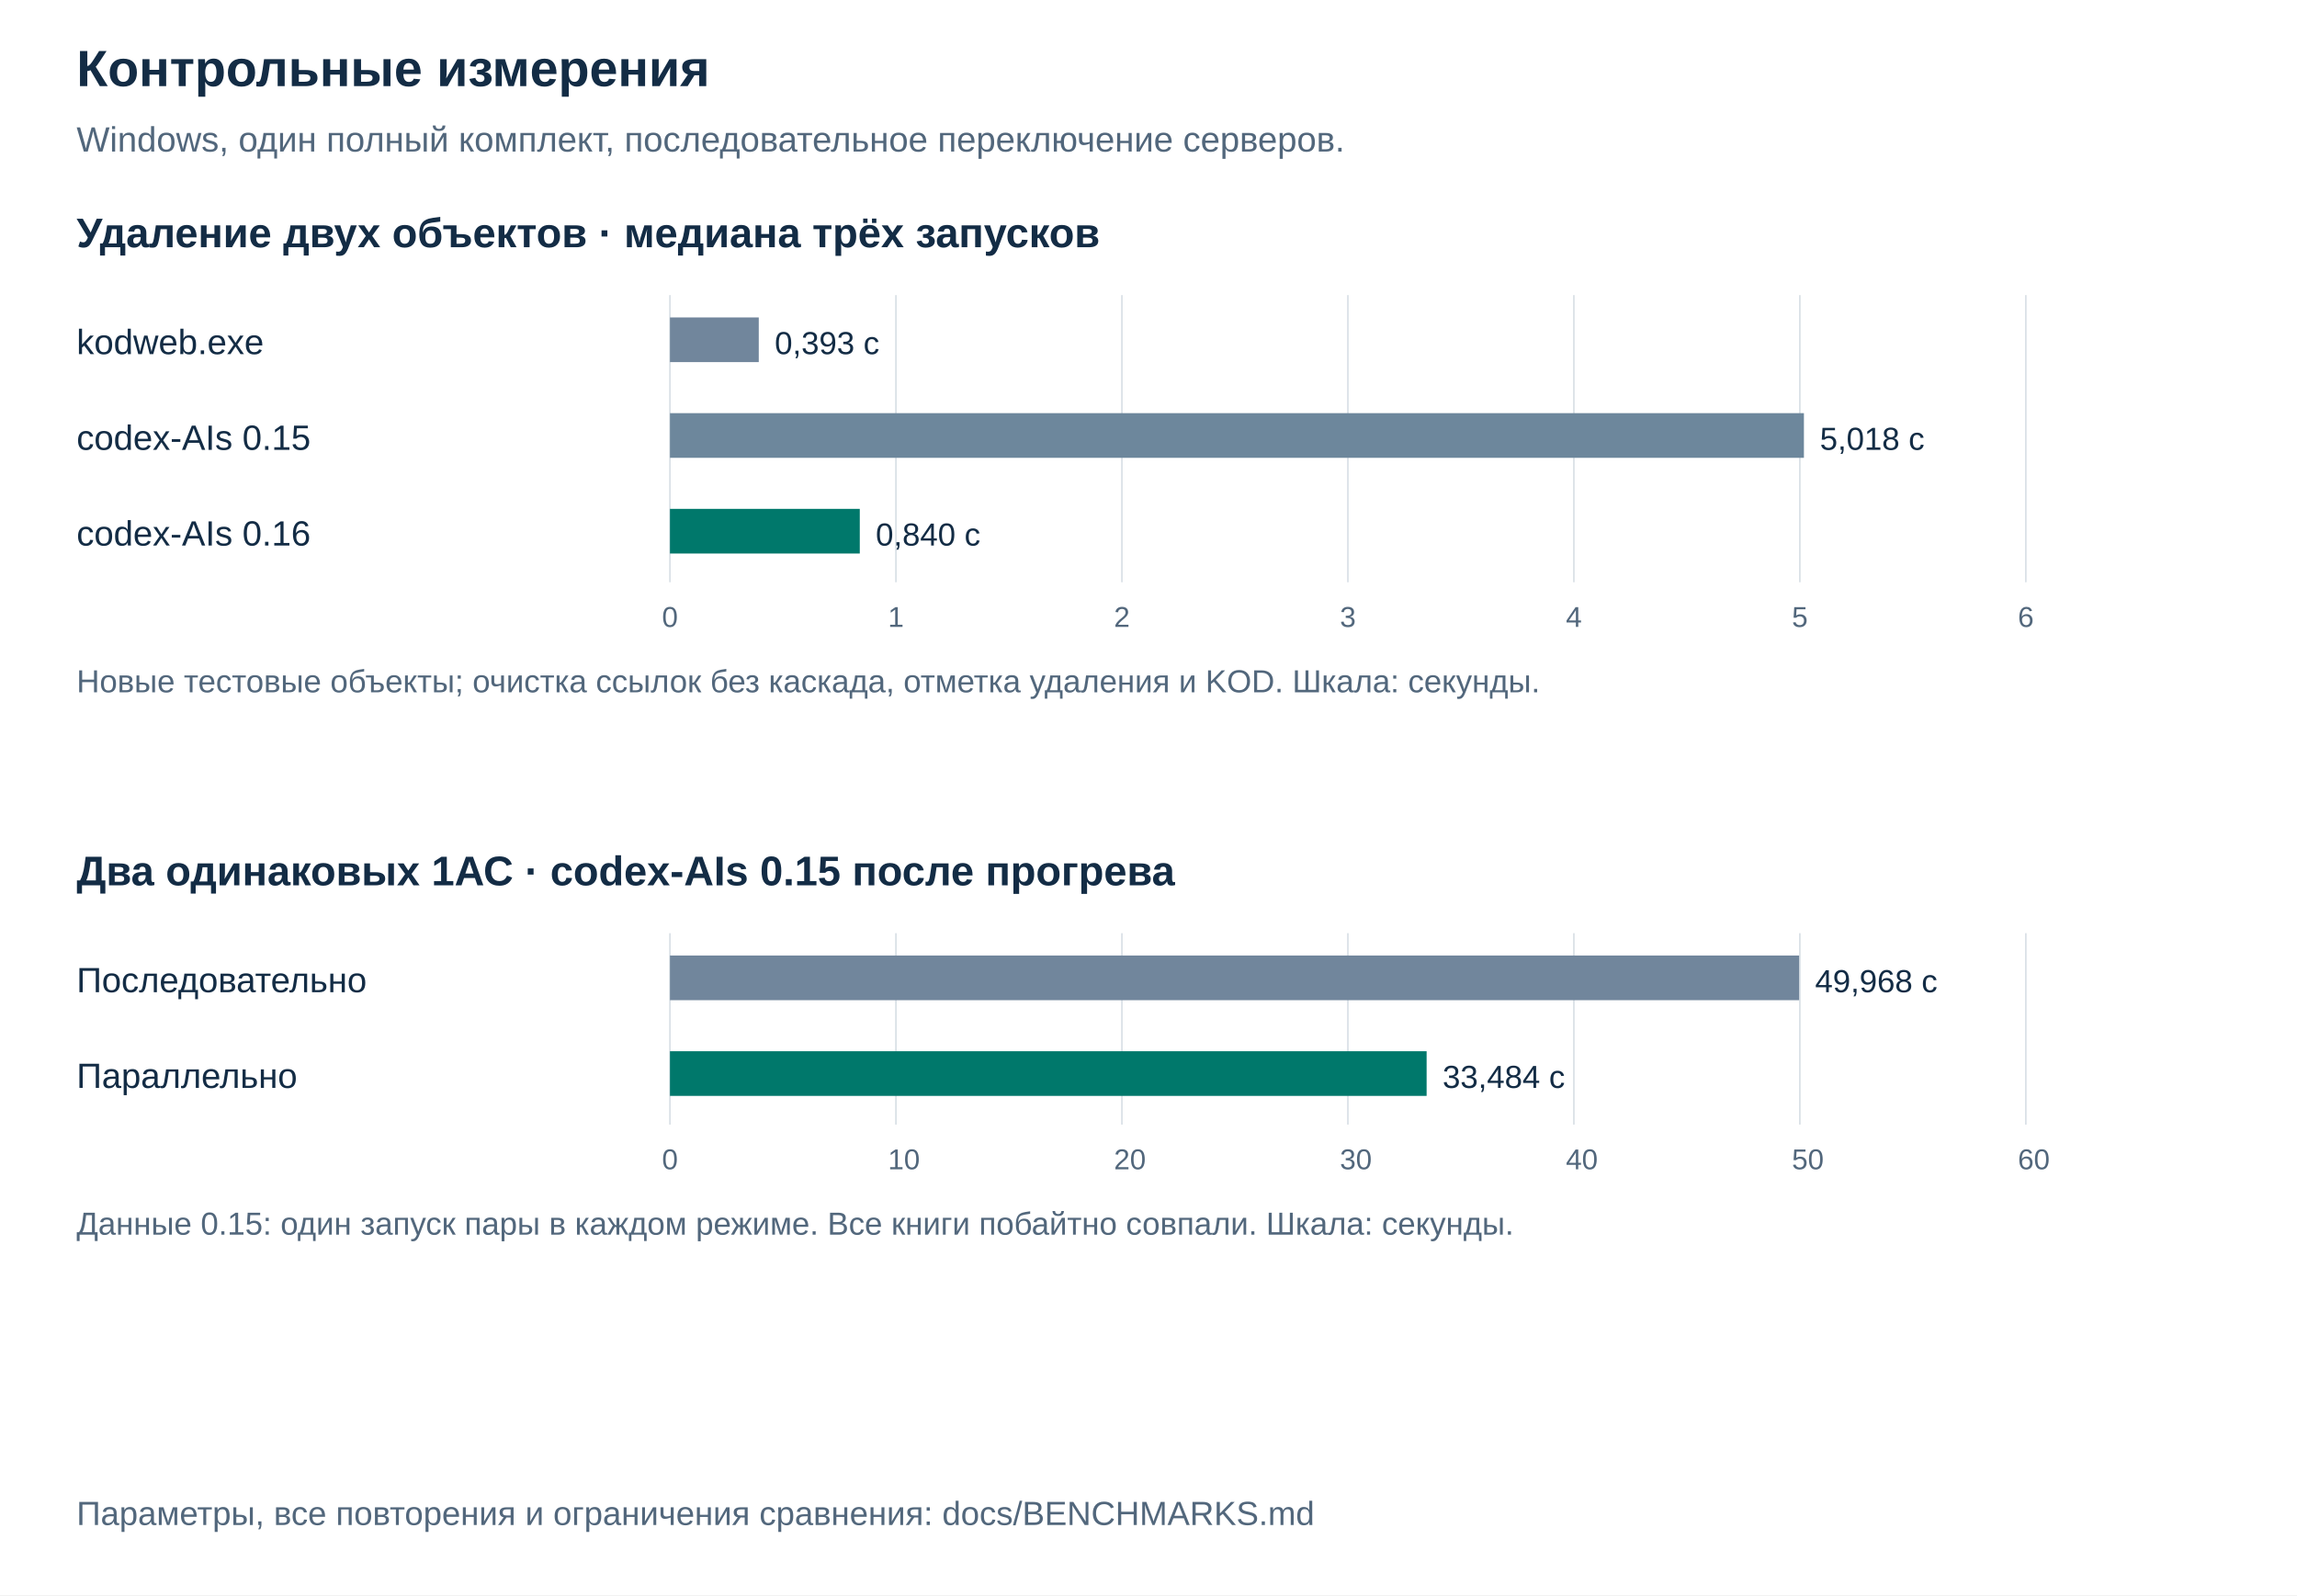
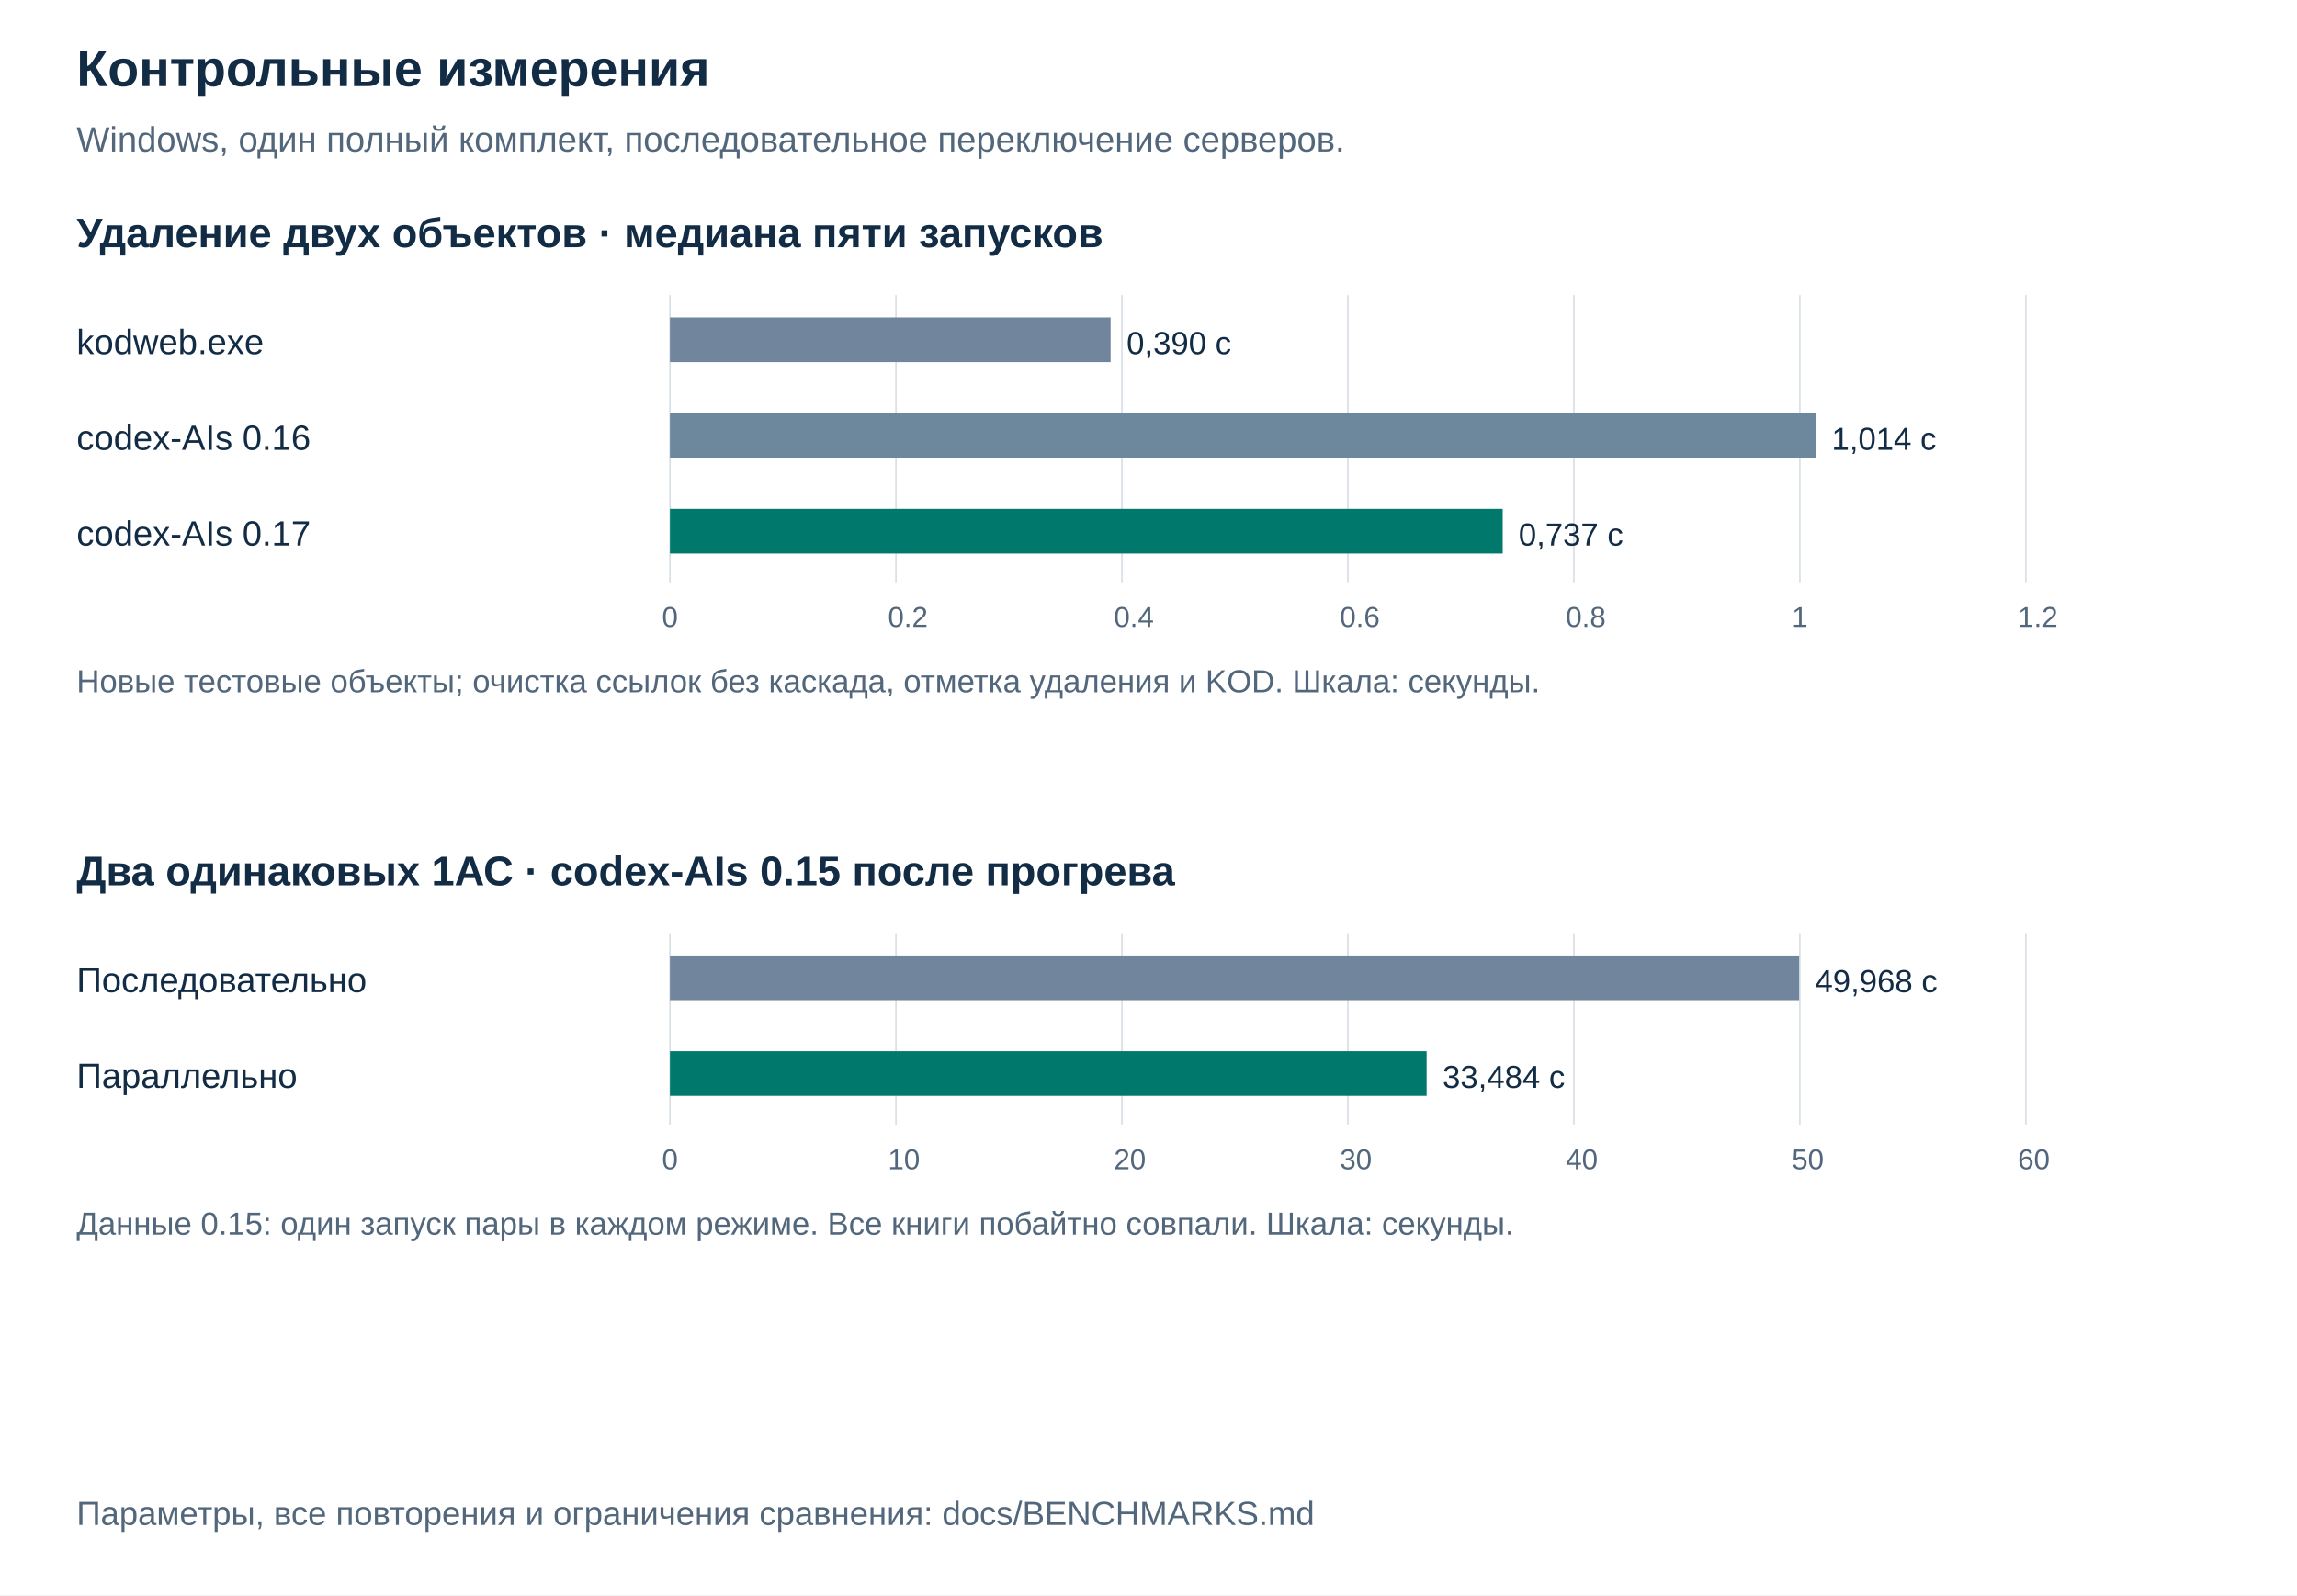
<svg xmlns="http://www.w3.org/2000/svg" width="1440" height="1000" viewBox="0 0 1440 1000" role="img">
  <rect x="0" y="0" width="1440" height="1000" fill="#ffffff" />
  <text x="48" y="54" fill="#132c45" font-family="Arial,DejaVu Sans,sans-serif" font-size="32" font-weight="700">Контрольные измерения</text>
  <text x="48" y="95" fill="#52677c" font-family="Arial,DejaVu Sans,sans-serif" font-size="22" font-weight="400">Windows, один полный комплект, последовательное переключение серверов.</text>
-   <text x="48" y="155" fill="#132c45" font-family="Arial,DejaVu Sans,sans-serif" font-size="26" font-weight="700">Удаление двух объектов · медиана трёх запусков</text>
+   <text x="48" y="155" fill="#132c45" font-family="Arial,DejaVu Sans,sans-serif" font-size="26" font-weight="700">Удаление двух объектов · медиана пяти запусков</text>
  <line x1="420.0" y1="185" x2="420.0" y2="365" stroke="#d9e0e6" stroke-width="1" />
  <text x="415.0" y="393" fill="#52677c" font-family="Arial,DejaVu Sans,sans-serif" font-size="18" font-weight="400">0</text>
  <line x1="561.667" y1="185" x2="561.667" y2="365" stroke="#d9e0e6" stroke-width="1" />
-   <text x="556.667" y="393" fill="#52677c" font-family="Arial,DejaVu Sans,sans-serif" font-size="18" font-weight="400">1</text>
+   <text x="556.667" y="393" fill="#52677c" font-family="Arial,DejaVu Sans,sans-serif" font-size="18" font-weight="400">0.2</text>
  <line x1="703.333" y1="185" x2="703.333" y2="365" stroke="#d9e0e6" stroke-width="1" />
-   <text x="698.333" y="393" fill="#52677c" font-family="Arial,DejaVu Sans,sans-serif" font-size="18" font-weight="400">2</text>
+   <text x="698.333" y="393" fill="#52677c" font-family="Arial,DejaVu Sans,sans-serif" font-size="18" font-weight="400">0.4</text>
  <line x1="845.0" y1="185" x2="845.0" y2="365" stroke="#d9e0e6" stroke-width="1" />
-   <text x="840.0" y="393" fill="#52677c" font-family="Arial,DejaVu Sans,sans-serif" font-size="18" font-weight="400">3</text>
+   <text x="840.0" y="393" fill="#52677c" font-family="Arial,DejaVu Sans,sans-serif" font-size="18" font-weight="400">0.6</text>
  <line x1="986.667" y1="185" x2="986.667" y2="365" stroke="#d9e0e6" stroke-width="1" />
-   <text x="981.667" y="393" fill="#52677c" font-family="Arial,DejaVu Sans,sans-serif" font-size="18" font-weight="400">4</text>
+   <text x="981.667" y="393" fill="#52677c" font-family="Arial,DejaVu Sans,sans-serif" font-size="18" font-weight="400">0.8</text>
  <line x1="1128.333" y1="185" x2="1128.333" y2="365" stroke="#d9e0e6" stroke-width="1" />
-   <text x="1123.333" y="393" fill="#52677c" font-family="Arial,DejaVu Sans,sans-serif" font-size="18" font-weight="400">5</text>
+   <text x="1123.333" y="393" fill="#52677c" font-family="Arial,DejaVu Sans,sans-serif" font-size="18" font-weight="400">1</text>
  <line x1="1270.0" y1="185" x2="1270.0" y2="365" stroke="#d9e0e6" stroke-width="1" />
-   <text x="1265.0" y="393" fill="#52677c" font-family="Arial,DejaVu Sans,sans-serif" font-size="18" font-weight="400">6</text>
+   <text x="1265.0" y="393" fill="#52677c" font-family="Arial,DejaVu Sans,sans-serif" font-size="18" font-weight="400">1.2</text>
  <text x="48" y="222" fill="#132c45" font-family="Arial,DejaVu Sans,sans-serif" font-size="22" font-weight="400">kodweb.exe</text>
-   <rect x="420" y="199" width="55.675" height="28" rx="0" fill="#71869c" />
-   <text x="485.675" y="222" fill="#132c45" font-family="Arial,DejaVu Sans,sans-serif" font-size="20" font-weight="400">0,393 с</text>
-   <text x="48" y="282" fill="#132c45" font-family="Arial,DejaVu Sans,sans-serif" font-size="22" font-weight="400">codex-AIs 0.15</text>
-   <rect x="420" y="259" width="710.883" height="28" rx="0" fill="#6d879c" />
-   <text x="1140.883" y="282" fill="#132c45" font-family="Arial,DejaVu Sans,sans-serif" font-size="20" font-weight="400">5,018 с</text>
-   <text x="48" y="342" fill="#132c45" font-family="Arial,DejaVu Sans,sans-serif" font-size="22" font-weight="400">codex-AIs 0.16</text>
-   <rect x="420" y="319" width="119.0" height="28" rx="0" fill="#00786b" />
-   <text x="549.0" y="342" fill="#132c45" font-family="Arial,DejaVu Sans,sans-serif" font-size="20" font-weight="400">0,840 с</text>
+   <rect x="420" y="199" width="276.25" height="28" rx="0" fill="#71869c" />
+   <text x="706.25" y="222" fill="#132c45" font-family="Arial,DejaVu Sans,sans-serif" font-size="20" font-weight="400">0,390 с</text>
+   <text x="48" y="282" fill="#132c45" font-family="Arial,DejaVu Sans,sans-serif" font-size="22" font-weight="400">codex-AIs 0.16</text>
+   <rect x="420" y="259" width="718.25" height="28" rx="0" fill="#6d879c" />
+   <text x="1148.25" y="282" fill="#132c45" font-family="Arial,DejaVu Sans,sans-serif" font-size="20" font-weight="400">1,014 с</text>
+   <text x="48" y="342" fill="#132c45" font-family="Arial,DejaVu Sans,sans-serif" font-size="22" font-weight="400">codex-AIs 0.17</text>
+   <rect x="420" y="319" width="522.042" height="28" rx="0" fill="#00786b" />
+   <text x="952.042" y="342" fill="#132c45" font-family="Arial,DejaVu Sans,sans-serif" font-size="20" font-weight="400">0,737 с</text>
  <text x="48" y="434" fill="#52677c" font-family="Arial,DejaVu Sans,sans-serif" font-size="20" font-weight="400">Новые тестовые объекты; очистка ссылок без каскада, отметка удаления и KOD. Шкала: секунды.</text>
  <text x="48" y="555" fill="#132c45" font-family="Arial,DejaVu Sans,sans-serif" font-size="26" font-weight="700">Два одинаковых 1АС · codex-AIs 0.15 после прогрева</text>
  <line x1="420.0" y1="585" x2="420.0" y2="705" stroke="#d9e0e6" stroke-width="1" />
  <text x="415.0" y="733" fill="#52677c" font-family="Arial,DejaVu Sans,sans-serif" font-size="18" font-weight="400">0</text>
  <line x1="561.667" y1="585" x2="561.667" y2="705" stroke="#d9e0e6" stroke-width="1" />
  <text x="556.667" y="733" fill="#52677c" font-family="Arial,DejaVu Sans,sans-serif" font-size="18" font-weight="400">10</text>
  <line x1="703.333" y1="585" x2="703.333" y2="705" stroke="#d9e0e6" stroke-width="1" />
  <text x="698.333" y="733" fill="#52677c" font-family="Arial,DejaVu Sans,sans-serif" font-size="18" font-weight="400">20</text>
  <line x1="845.0" y1="585" x2="845.0" y2="705" stroke="#d9e0e6" stroke-width="1" />
  <text x="840.0" y="733" fill="#52677c" font-family="Arial,DejaVu Sans,sans-serif" font-size="18" font-weight="400">30</text>
  <line x1="986.667" y1="585" x2="986.667" y2="705" stroke="#d9e0e6" stroke-width="1" />
  <text x="981.667" y="733" fill="#52677c" font-family="Arial,DejaVu Sans,sans-serif" font-size="18" font-weight="400">40</text>
  <line x1="1128.333" y1="585" x2="1128.333" y2="705" stroke="#d9e0e6" stroke-width="1" />
  <text x="1123.333" y="733" fill="#52677c" font-family="Arial,DejaVu Sans,sans-serif" font-size="18" font-weight="400">50</text>
  <line x1="1270.0" y1="585" x2="1270.0" y2="705" stroke="#d9e0e6" stroke-width="1" />
  <text x="1265.0" y="733" fill="#52677c" font-family="Arial,DejaVu Sans,sans-serif" font-size="18" font-weight="400">60</text>
  <text x="48" y="622" fill="#132c45" font-family="Arial,DejaVu Sans,sans-serif" font-size="22" font-weight="400">Последовательно</text>
  <rect x="420" y="599" width="707.88" height="28" rx="0" fill="#71869c" />
  <text x="1137.88" y="622" fill="#132c45" font-family="Arial,DejaVu Sans,sans-serif" font-size="20" font-weight="400">49,968 с</text>
  <text x="48" y="682" fill="#132c45" font-family="Arial,DejaVu Sans,sans-serif" font-size="22" font-weight="400">Параллельно</text>
  <rect x="420" y="659" width="474.357" height="28" rx="0" fill="#00786b" />
  <text x="904.357" y="682" fill="#132c45" font-family="Arial,DejaVu Sans,sans-serif" font-size="20" font-weight="400">33,484 с</text>
  <text x="48" y="774" fill="#52677c" font-family="Arial,DejaVu Sans,sans-serif" font-size="20" font-weight="400">Данные 0.15: один запуск пары в каждом режиме. Все книги побайтно совпали. Шкала: секунды.</text>
  <text x="48" y="956" fill="#52677c" font-family="Arial,DejaVu Sans,sans-serif" font-size="21" font-weight="400">Параметры, все повторения и ограничения сравнения: docs/BENCHMARKS.md</text>
</svg>
